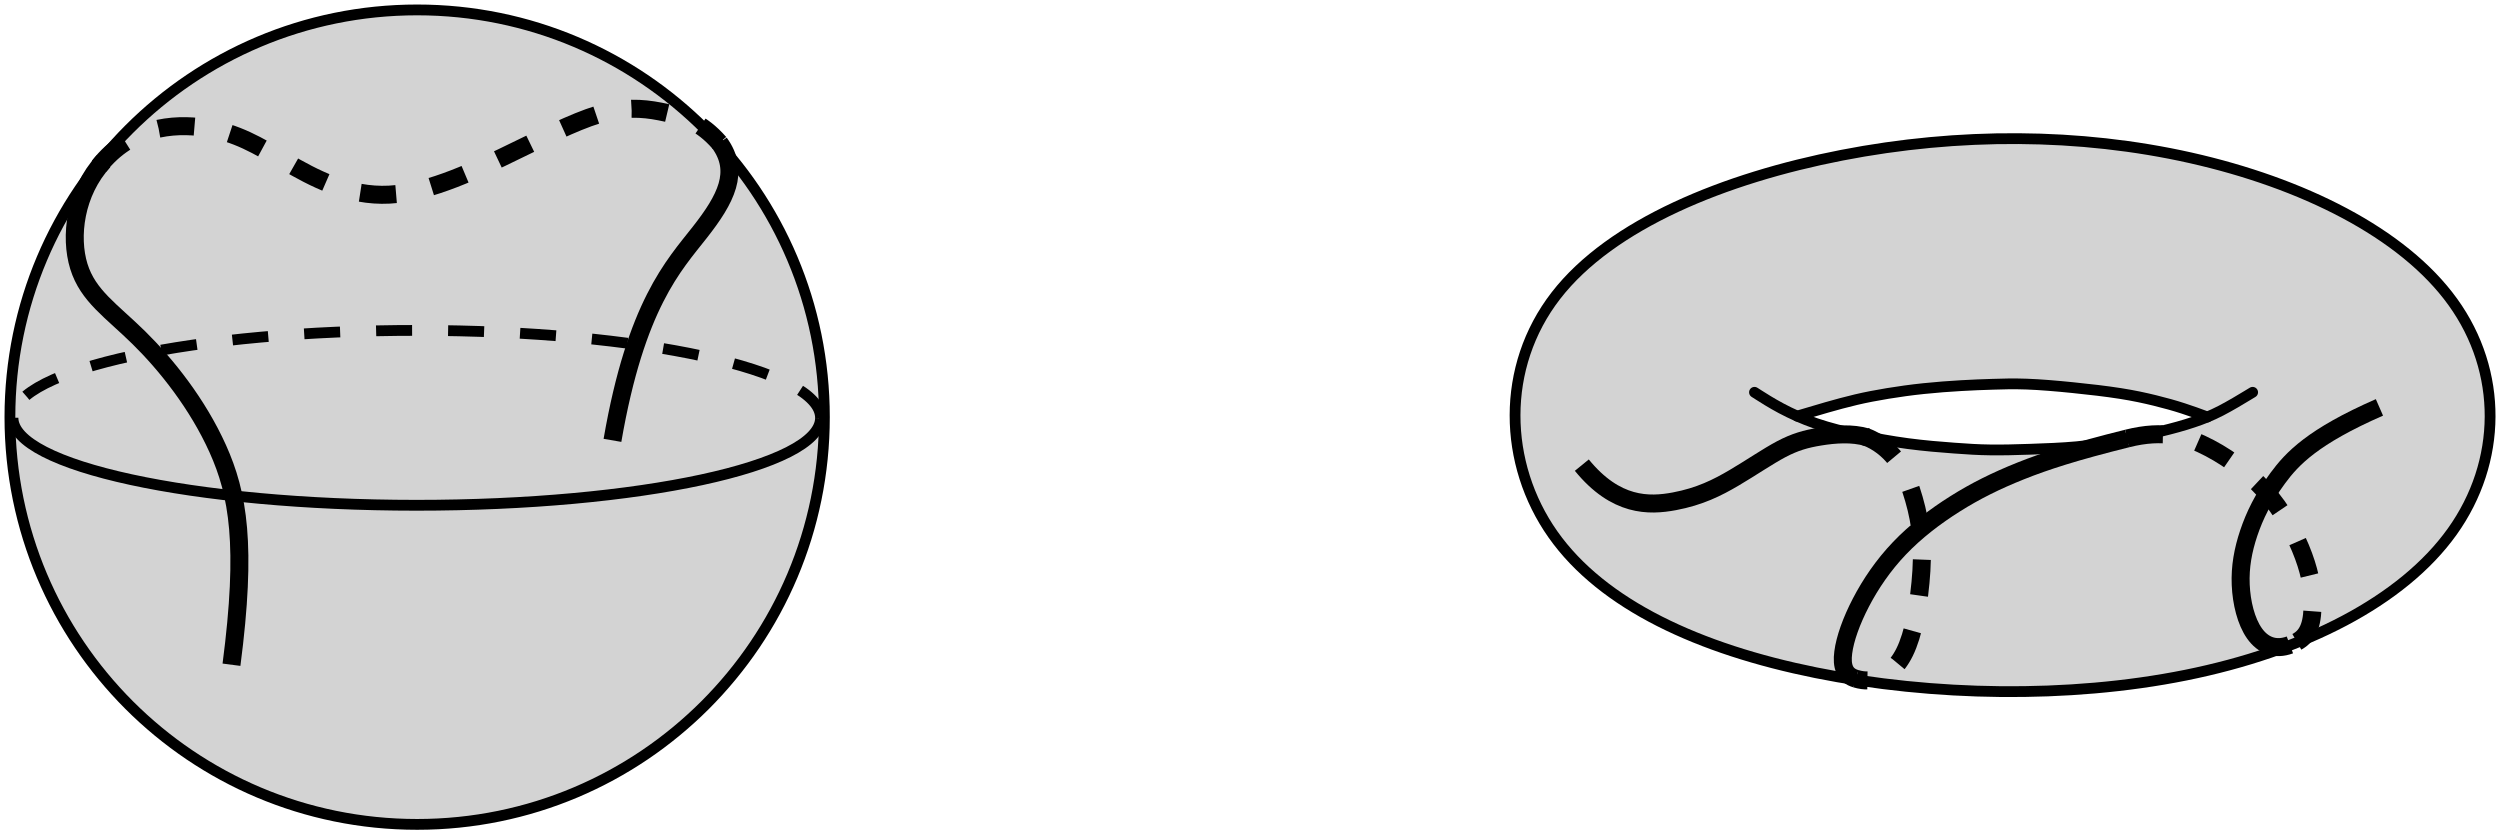
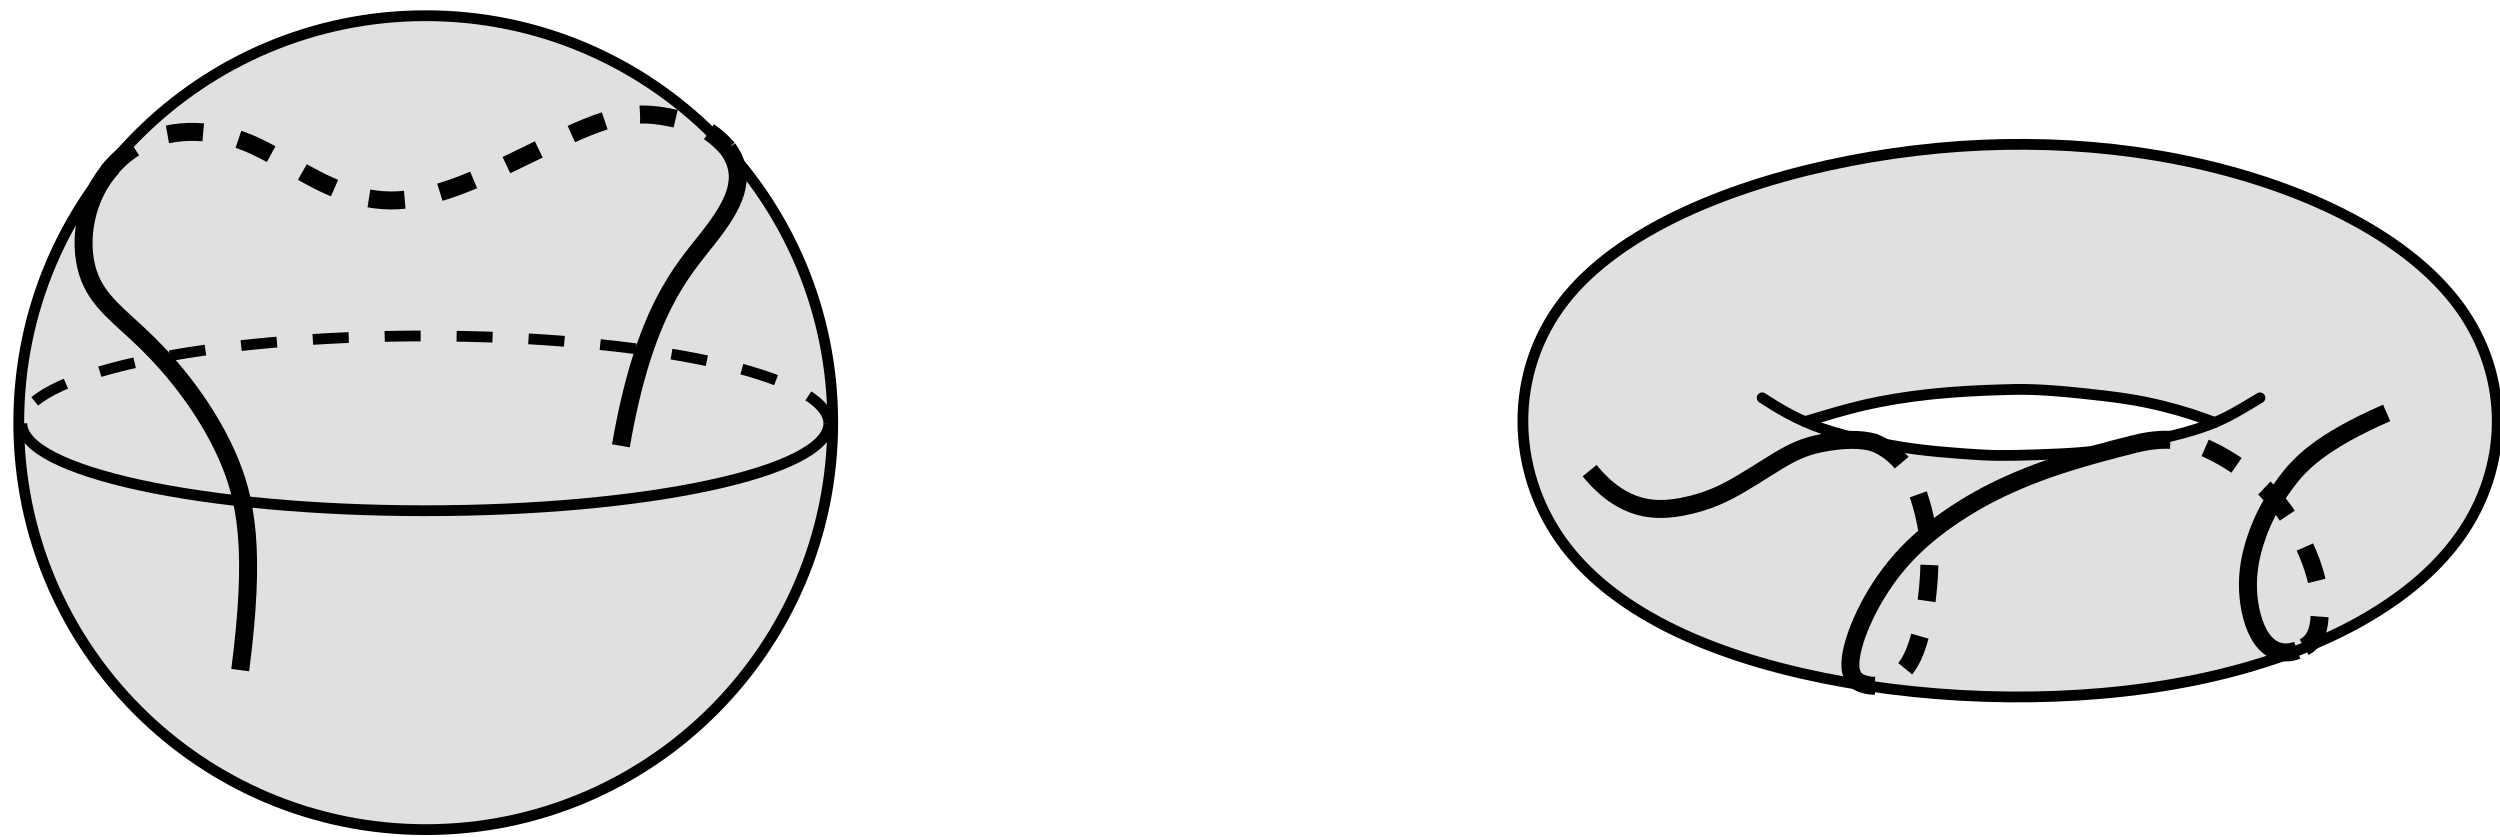
- <svg xmlns="http://www.w3.org/2000/svg" width="277.808pt" height="92.71pt" viewBox="0 0 277.808 92.71" version="1.1">
-   <defs>
-     <clipPath id="clip1">
-       <path d="M 167 14 L 277.809 14 L 277.809 78 L 167 78 Z M 167 14 " />
-     </clipPath>
-     <clipPath id="clip2">
-       <path d="M 0 0 L 93 0 L 93 92.711 L 0 92.711 Z M 0 0 " />
-     </clipPath>
-   </defs>
-   <g id="surface1">
-     <path style=" stroke:none;fill-rule:evenodd;fill:rgb(82.7%,82.7%,82.7%);fill-opacity:1;" d="M 172.906 32.84 C 166.754 40.777 167.043 51.543 172.57 59.387 C 178.094 67.227 188.859 72.152 201.793 74.758 C 214.727 77.363 229.836 77.652 242.891 75.023 C 255.945 72.391 266.949 66.844 272.5 59.07 C 278.051 51.301 278.148 41.309 272.57 33.562 C 266.996 25.816 255.754 20.316 243.422 17.539 C 231.09 14.766 217.672 14.719 204.664 17.25 C 191.656 19.785 179.059 24.898 172.906 32.84 Z M 172.906 32.84 " />
-     <g clip-path="url(#clip1)" clip-rule="nonzero">
-       <path style="fill:none;stroke-width:1.2;stroke-linecap:butt;stroke-linejoin:round;stroke:rgb(0%,0%,0%);stroke-opacity:1;stroke-miterlimit:10;" d="M 299.893 509.515 C 293.741 501.578 294.03 490.812 299.557 482.968 C 305.081 475.128 315.846 470.203 328.78 467.597 C 341.714 464.992 356.823 464.703 369.878 467.332 C 382.932 469.964 393.936 475.511 399.487 483.285 C 405.038 491.054 405.135 501.046 399.557 508.793 C 393.983 516.539 382.741 522.039 370.409 524.816 C 358.077 527.589 344.659 527.636 331.651 525.105 C 318.643 522.57 306.046 517.457 299.893 509.515 Z M 299.893 509.515 " transform="matrix(1,0,0,-1,-126.987,542.355)" />
-     </g>
-     <path style=" stroke:none;fill-rule:evenodd;fill:rgb(100%,100%,100%);fill-opacity:1;" d="M 205.5 44.629 C 206.664 44.34 207.688 44.121 209.004 43.898 C 210.32 43.672 211.934 43.441 213.199 43.281 C 214.465 43.125 215.387 43.043 216.566 42.961 C 217.75 42.883 219.195 42.805 220.652 42.758 C 222.105 42.711 223.57 42.695 225.031 42.738 C 226.488 42.777 227.941 42.883 229.387 43.012 C 230.828 43.141 232.266 43.301 233.543 43.465 C 234.824 43.633 235.949 43.805 236.848 43.965 C 237.742 44.125 238.414 44.27 239.246 44.473 C 240.074 44.68 241.062 44.945 242.098 45.266 C 243.133 45.59 244.211 45.965 244.75 46.152 C 245.289 46.34 245.289 46.34 244.848 46.492 C 244.402 46.648 243.516 46.953 242.531 47.246 C 241.551 47.543 240.469 47.82 239.293 48.094 C 238.117 48.367 236.852 48.633 235.836 48.836 C 234.824 49.039 234.062 49.18 233.234 49.305 C 232.402 49.434 231.496 49.547 230.605 49.633 C 229.715 49.719 228.836 49.773 227.961 49.82 C 227.086 49.863 226.215 49.898 225.371 49.926 C 224.527 49.953 223.715 49.973 222.918 49.984 C 222.121 49.992 221.344 49.988 220.613 49.973 C 219.883 49.953 219.199 49.922 218.52 49.883 C 217.84 49.84 217.164 49.793 216.469 49.738 C 215.773 49.684 215.062 49.621 214.199 49.531 C 213.336 49.438 212.324 49.316 211.52 49.211 C 210.719 49.102 210.121 49.008 209.445 48.887 C 208.77 48.766 208.012 48.621 207.285 48.469 C 206.559 48.32 205.859 48.164 205.16 47.996 C 204.461 47.828 203.762 47.645 203.23 47.492 C 202.695 47.348 202.336 47.23 201.777 47.027 C 201.219 46.824 200.465 46.535 200.086 46.387 C 199.711 46.242 199.711 46.242 200.047 46.141 C 200.387 46.039 201.059 45.84 202.047 45.562 C 203.035 45.281 204.336 44.922 205.5 44.629 Z M 205.5 44.629 " />
-     <path style=" stroke:none;fill-rule:evenodd;fill:rgb(82.7%,82.7%,82.7%);fill-opacity:1;" d="M 91.609 46.355 C 91.609 21.359 71.348 1.102 46.355 1.102 C 21.359 1.102 1.102 21.359 1.102 46.355 C 1.102 71.348 21.359 91.609 46.355 91.609 C 71.348 91.609 91.609 71.348 91.609 46.355 " />
-     <g clip-path="url(#clip2)" clip-rule="nonzero">
-       <path style="fill:none;stroke-width:1.2;stroke-linecap:butt;stroke-linejoin:round;stroke:rgb(0%,0%,0%);stroke-opacity:1;stroke-miterlimit:10;" d="M 218.596 496 C 218.596 520.996 198.335 541.253 173.342 541.253 C 148.346 541.253 128.089 520.996 128.089 496 C 128.089 471.007 148.346 450.746 173.342 450.746 C 198.335 450.746 218.596 471.007 218.596 496 " transform="matrix(1,0,0,-1,-126.987,542.355)" />
-     </g>
-     <path style="fill:none;stroke-width:1.2;stroke-linecap:butt;stroke-linejoin:round;stroke:rgb(0%,0%,0%);stroke-opacity:1;stroke-dasharray:4;stroke-miterlimit:10;" d="M 218.167 495.89 C 218.249 501.257 198.229 505.625 173.448 505.64 C 148.667 505.66 128.51 501.324 128.428 495.957 C 128.428 495.949 128.428 495.945 128.428 495.937 " transform="matrix(1,0,0,-1,-126.987,542.355)" />
-     <path style="fill:none;stroke-width:1.2;stroke-linecap:butt;stroke-linejoin:round;stroke:rgb(0%,0%,0%);stroke-opacity:1;stroke-miterlimit:10;" d="M 128.428 495.937 C 128.397 490.57 148.456 486.214 173.237 486.207 C 197.983 486.199 218.085 490.531 218.167 495.89 " transform="matrix(1,0,0,-1,-126.987,542.355)" />
-     <path style="fill:none;stroke-width:1.2;stroke-linecap:round;stroke-linejoin:round;stroke:rgb(0%,0%,0%);stroke-opacity:1;stroke-miterlimit:10;" d="M 321.952 498.761 C 321.952 498.761 321.952 498.761 322.417 498.464 C 322.882 498.168 323.807 497.574 324.921 496.98 C 326.038 496.386 327.335 495.793 328.803 495.289 C 330.268 494.789 331.901 494.382 333.628 494.007 C 335.354 493.636 337.175 493.304 338.995 493.062 C 340.811 492.82 342.632 492.671 344.135 492.562 C 345.639 492.449 346.827 492.375 348.143 492.359 C 349.464 492.339 350.913 492.375 352.581 492.433 C 354.253 492.488 356.147 492.562 357.741 492.71 C 359.339 492.859 360.639 493.082 362.178 493.378 C 363.717 493.675 365.503 494.046 366.987 494.398 C 368.471 494.753 369.659 495.085 370.717 495.441 C 371.776 495.793 372.706 496.164 373.78 496.718 C 374.858 497.277 376.081 498.019 376.694 498.39 C 377.307 498.761 377.307 498.761 377.307 498.761 " transform="matrix(1,0,0,-1,-126.987,542.355)" />
-     <path style="fill:none;stroke-width:1.2;stroke-linecap:round;stroke-linejoin:round;stroke:rgb(0%,0%,0%);stroke-opacity:1;stroke-miterlimit:10;" d="M 326.698 496.113 C 326.698 496.113 326.698 496.113 327.245 496.277 C 327.788 496.441 328.882 496.765 329.964 497.078 C 331.05 497.386 332.124 497.683 333.241 497.945 C 334.35 498.207 335.503 498.425 336.749 498.632 C 337.991 498.835 339.327 499.023 340.737 499.171 C 342.147 499.32 343.635 499.429 344.917 499.503 C 346.198 499.578 347.272 499.617 348.405 499.652 C 349.538 499.691 350.725 499.726 352.21 499.671 C 353.694 499.617 355.475 499.468 357.315 499.281 C 359.151 499.097 361.046 498.875 362.589 498.632 C 364.128 498.39 365.315 498.128 366.436 497.855 C 367.561 497.578 368.616 497.285 369.577 496.972 C 370.542 496.664 371.409 496.339 371.842 496.179 C 372.276 496.015 372.276 496.015 372.276 496.015 " transform="matrix(1,0,0,-1,-126.987,542.355)" />
-     <path style="fill:none;stroke-width:1.2;stroke-linecap:butt;stroke-linejoin:round;stroke:rgb(0%,0%,0%);stroke-opacity:1;stroke-miterlimit:10;" d="M 326.698 496.113 L 326.698 496.113 " transform="matrix(1,0,0,-1,-126.987,542.355)" />
-     <path style="fill:none;stroke-width:2;stroke-linecap:butt;stroke-linejoin:round;stroke:rgb(0%,0%,0%);stroke-opacity:1;stroke-miterlimit:10;" d="M 152.71 468.488 C 154.452 481.824 153.436 487.476 151.19 492.48 C 148.94 497.48 145.464 501.832 142.417 504.828 C 139.374 507.824 136.764 509.468 135.749 512.753 C 134.733 516.039 135.315 520.968 138.503 524.449 " transform="matrix(1,0,0,-1,-126.987,542.355)" />
-     <path style="fill:none;stroke-width:2;stroke-linecap:butt;stroke-linejoin:round;stroke:rgb(0%,0%,0%);stroke-opacity:1;stroke-dasharray:4;stroke-miterlimit:10;" d="M 137.987 523.882 C 141.452 528.273 146.214 528.679 149.753 528.16 C 153.292 527.636 155.612 526.187 158.702 524.398 C 161.796 522.609 165.663 520.484 170.253 520.726 C 174.842 520.968 180.159 523.578 184.413 525.656 C 188.667 527.734 191.854 529.281 194.464 529.91 C 197.073 530.535 199.104 530.246 201.061 529.812 C 203.018 529.375 204.901 528.796 206.932 526.476 " transform="matrix(1,0,0,-1,-126.987,542.355)" />
-     <path style="fill:none;stroke-width:2;stroke-linecap:butt;stroke-linejoin:round;stroke:rgb(0%,0%,0%);stroke-opacity:1;stroke-miterlimit:10;" d="M 206.932 526.476 C 209.253 523.289 207.659 520.242 204.757 516.546 C 201.858 512.847 197.655 508.5 195.046 493.421 " transform="matrix(1,0,0,-1,-126.987,542.355)" />
-     <path style="fill:none;stroke-width:2;stroke-linecap:butt;stroke-linejoin:round;stroke:rgb(0%,0%,0%);stroke-opacity:1;stroke-miterlimit:10;" d="M 302.764 490.668 C 306.542 486.035 310.229 486.121 313.046 486.648 C 315.862 487.179 317.807 488.152 319.694 489.265 C 321.581 490.378 323.413 491.636 324.928 492.441 C 326.44 493.238 327.643 493.582 329.229 493.839 C 330.815 494.097 332.792 494.269 334.507 493.753 " transform="matrix(1,0,0,-1,-126.987,542.355)" />
-     <path style="fill:none;stroke-width:2;stroke-linecap:butt;stroke-linejoin:round;stroke:rgb(0%,0%,0%);stroke-opacity:1;stroke-dasharray:4;stroke-miterlimit:10;" d="M 334.241 493.839 C 335.663 493.332 336.831 492.367 337.647 491.324 C 338.471 490.285 338.944 489.168 339.366 487.882 C 339.792 486.593 340.163 485.14 340.366 483.652 C 340.569 482.164 340.6 480.64 340.499 478.929 C 340.397 477.222 340.163 475.328 339.842 473.738 C 339.518 472.144 339.116 470.859 338.639 469.894 C 338.167 468.929 337.624 468.289 337.135 467.832 C 336.643 467.375 336.206 467.105 335.604 466.918 C 335.003 466.734 334.241 466.628 333.225 466.933 " transform="matrix(1,0,0,-1,-126.987,542.355)" />
-     <path style="fill:none;stroke-width:2;stroke-linecap:butt;stroke-linejoin:round;stroke:rgb(0%,0%,0%);stroke-opacity:1;stroke-miterlimit:10;" d="M 333.225 466.933 C 331.948 467.296 331.62 468.335 331.815 469.851 C 332.007 471.367 332.717 473.363 333.784 475.41 C 334.85 477.457 336.268 479.554 338.065 481.433 C 339.858 483.312 342.022 484.972 344.257 486.375 C 346.491 487.781 348.792 488.929 351.538 490.027 C 354.288 491.121 357.479 492.164 363.378 493.632 " transform="matrix(1,0,0,-1,-126.987,542.355)" />
-     <path style="fill:none;stroke-width:2;stroke-linecap:butt;stroke-linejoin:round;stroke:rgb(0%,0%,0%);stroke-opacity:1;stroke-dasharray:4;stroke-miterlimit:10;" d="M 363.378 493.632 C 367.436 494.652 370.026 493.886 372.538 492.558 C 375.053 491.23 377.487 489.335 379.366 487.003 C 381.245 484.668 382.565 481.89 383.257 479.726 C 383.952 477.558 384.018 476.003 383.967 474.82 C 383.917 473.636 383.749 472.824 383.389 472.175 C 383.034 471.527 382.487 471.046 381.346 470.644 " transform="matrix(1,0,0,-1,-126.987,542.355)" />
-     <path style="fill:none;stroke-width:2;stroke-linecap:butt;stroke-linejoin:round;stroke:rgb(0%,0%,0%);stroke-opacity:1;stroke-miterlimit:10;" d="M 381.448 470.691 C 379.823 470.082 378.452 470.64 377.514 471.968 C 376.573 473.296 376.065 475.394 375.983 477.375 C 375.897 479.351 376.237 481.214 376.878 483.128 C 377.522 485.039 378.467 487 380.085 489.203 C 381.702 491.402 383.987 493.839 391.397 497.085 " transform="matrix(1,0,0,-1,-126.987,542.355)" />
+ <svg xmlns="http://www.w3.org/2000/svg" width="278pt" height="93pt" viewBox="0 0 278 93" version="1.1">
+   <g id="surface80547">
+     <path style=" stroke:none;fill-rule:evenodd;fill:rgb(87.8%,87.8%,87.8%);fill-opacity:1;" d="M 206.488 45.273 C 207.648 44.984 208.672 44.77 209.992 44.543 C 211.309 44.316 212.922 44.086 214.188 43.926 C 215.453 43.77 216.371 43.688 217.555 43.605 C 218.738 43.527 220.184 43.449 221.637 43.402 C 223.094 43.355 224.559 43.34 226.016 43.383 C 227.477 43.426 228.93 43.527 230.371 43.656 C 231.816 43.785 233.25 43.945 234.531 44.109 C 235.809 44.277 236.934 44.449 237.832 44.609 C 238.73 44.77 239.402 44.914 240.23 45.117 C 241.062 45.324 242.051 45.59 243.086 45.914 C 244.117 46.234 245.199 46.609 245.738 46.797 C 246.277 46.984 246.277 46.984 245.836 47.137 C 245.391 47.293 244.504 47.602 243.52 47.895 C 242.535 48.188 241.453 48.465 240.281 48.738 C 239.105 49.012 237.836 49.277 236.824 49.48 C 235.809 49.684 235.051 49.824 234.219 49.949 C 233.387 50.078 232.484 50.191 231.594 50.277 C 230.703 50.363 229.824 50.418 228.949 50.465 C 228.074 50.512 227.203 50.543 226.359 50.57 C 225.516 50.598 224.703 50.621 223.906 50.629 C 223.109 50.637 222.332 50.633 221.598 50.617 C 220.867 50.598 220.184 50.566 219.504 50.527 C 218.828 50.484 218.152 50.438 217.457 50.383 C 216.762 50.328 216.047 50.266 215.184 50.176 C 214.32 50.082 213.309 49.961 212.508 49.855 C 211.703 49.746 211.109 49.652 210.434 49.531 C 209.758 49.41 209 49.266 208.273 49.117 C 207.543 48.965 206.844 48.812 206.148 48.641 C 205.449 48.473 204.746 48.289 204.215 48.141 C 203.684 47.992 203.32 47.879 202.762 47.676 C 202.203 47.473 201.449 47.18 201.074 47.031 C 200.699 46.887 200.699 46.887 201.035 46.785 C 201.371 46.688 202.047 46.484 203.035 46.207 C 204.023 45.926 205.324 45.566 206.488 45.273 Z M 173.895 33.484 C 167.738 41.426 168.031 52.188 173.555 60.031 C 179.082 67.875 189.844 72.797 202.781 75.402 C 215.715 78.008 230.82 78.297 243.875 75.668 C 256.934 73.039 267.938 67.488 273.488 59.715 C 279.039 51.945 279.133 41.957 273.559 34.207 C 267.984 26.461 256.738 20.961 244.406 18.184 C 232.074 15.41 218.66 15.363 205.652 17.895 C 192.645 20.43 180.047 25.547 173.895 33.484 Z M 173.895 33.484 " />
+     <path style="fill:none;stroke-width:1.2;stroke-linecap:butt;stroke-linejoin:round;stroke:rgb(0%,0%,0%);stroke-opacity:1;stroke-miterlimit:10;" d="M 299.895 509.516 C 293.738 501.574 294.031 490.812 299.555 482.969 C 305.082 475.125 315.844 470.203 328.781 467.598 C 341.715 464.992 356.82 464.703 369.875 467.332 C 382.934 469.961 393.938 475.512 399.488 483.285 C 405.039 491.055 405.133 501.043 399.559 508.793 C 393.984 516.539 382.738 522.039 370.406 524.816 C 358.074 527.59 344.66 527.637 331.652 525.105 C 318.645 522.57 306.047 517.453 299.895 509.516 Z M 299.895 509.516 " transform="matrix(1,0,0,-1,-126,543)" />
+     <path style="fill-rule:evenodd;fill:rgb(87.8%,87.8%,87.8%);fill-opacity:1;stroke-width:1.2;stroke-linecap:butt;stroke-linejoin:round;stroke:rgb(0%,0%,0%);stroke-opacity:1;stroke-miterlimit:10;" d="M 218.598 496 C 218.598 520.992 198.336 541.254 173.34 541.254 C 148.348 541.254 128.086 520.992 128.086 496 C 128.086 471.008 148.348 450.746 173.34 450.746 C 198.336 450.746 218.598 471.008 218.598 496 Z M 218.598 496 " transform="matrix(1,0,0,-1,-126,543)" />
+     <path style="fill:none;stroke-width:1.2;stroke-linecap:butt;stroke-linejoin:round;stroke:rgb(0%,0%,0%);stroke-opacity:1;stroke-dasharray:4;stroke-miterlimit:10;" d="M 218.168 495.891 C 218.207 498.469 213.512 500.945 205.117 502.777 C 196.723 504.605 185.312 505.637 173.406 505.641 C 161.5 505.648 150.07 504.629 141.633 502.809 C 133.199 500.988 128.449 498.516 128.43 495.938 " transform="matrix(1,0,0,-1,-126,543)" />
+     <path style="fill:none;stroke-width:1.2;stroke-linecap:butt;stroke-linejoin:round;stroke:rgb(0%,0%,0%);stroke-opacity:1;stroke-miterlimit:10;" d="M 128.43 495.938 C 128.395 490.574 148.43 486.219 173.191 486.207 C 197.953 486.195 218.082 490.527 218.168 495.891 " transform="matrix(1,0,0,-1,-126,543)" />
+     <path style="fill:none;stroke-width:1.2;stroke-linecap:round;stroke-linejoin:round;stroke:rgb(0%,0%,0%);stroke-opacity:1;stroke-miterlimit:10;" d="M 321.953 498.762 C 321.953 498.762 321.953 498.762 322.418 498.465 C 322.879 498.168 323.809 497.574 324.922 496.98 C 326.035 496.387 327.336 495.793 328.801 495.289 C 330.27 494.789 331.902 494.379 333.629 494.008 C 335.355 493.637 337.176 493.305 338.992 493.062 C 340.812 492.82 342.633 492.672 344.137 492.562 C 345.641 492.449 346.828 492.375 348.145 492.355 C 349.461 492.34 350.91 492.375 352.582 492.43 C 354.254 492.488 356.145 492.562 357.742 492.711 C 359.34 492.859 360.637 493.082 362.18 493.379 C 363.719 493.676 365.5 494.047 366.988 494.398 C 368.473 494.75 369.66 495.086 370.719 495.438 C 371.777 495.793 372.703 496.164 373.781 496.719 C 374.855 497.277 376.082 498.02 376.695 498.391 C 377.309 498.762 377.309 498.762 377.309 498.762 " transform="matrix(1,0,0,-1,-126,543)" />
+     <path style="fill:none;stroke-width:1.2;stroke-linecap:round;stroke-linejoin:round;stroke:rgb(0%,0%,0%);stroke-opacity:1;stroke-miterlimit:10;" d="M 326.699 496.113 C 326.699 496.113 326.699 496.113 327.242 496.277 C 327.789 496.441 328.879 496.766 329.965 497.078 C 331.047 497.387 332.125 497.684 333.238 497.945 C 334.352 498.203 335.504 498.426 336.746 498.633 C 337.992 498.836 339.328 499.023 340.738 499.172 C 342.148 499.32 343.633 499.43 344.914 499.504 C 346.195 499.578 347.273 499.617 348.406 499.652 C 349.535 499.691 350.727 499.727 352.211 499.672 C 353.695 499.617 355.477 499.469 357.316 499.281 C 359.152 499.098 361.047 498.871 362.586 498.633 C 364.129 498.391 365.316 498.129 366.438 497.855 C 367.559 497.578 368.617 497.281 369.578 496.973 C 370.539 496.664 371.41 496.34 371.844 496.18 C 372.277 496.016 372.277 496.016 372.277 496.016 " transform="matrix(1,0,0,-1,-126,543)" />
+     <path style="fill:none;stroke-width:1.2;stroke-linecap:butt;stroke-linejoin:round;stroke:rgb(0%,0%,0%);stroke-opacity:1;stroke-miterlimit:10;" d="M 326.699 496.113 L 326.699 496.113 " transform="matrix(1,0,0,-1,-126,543)" />
+     <path style="fill:none;stroke-width:2;stroke-linecap:butt;stroke-linejoin:round;stroke:rgb(0%,0%,0%);stroke-opacity:1;stroke-miterlimit:10;" d="M 152.711 468.484 C 154.449 481.824 153.438 487.477 151.188 492.48 C 148.941 497.48 145.461 501.832 142.418 504.828 C 139.375 507.824 136.766 509.465 135.75 512.754 C 134.734 516.039 135.312 520.969 138.504 524.449 " transform="matrix(1,0,0,-1,-126,543)" />
+     <path style="fill:none;stroke-width:2;stroke-linecap:butt;stroke-linejoin:round;stroke:rgb(0%,0%,0%);stroke-opacity:1;stroke-dasharray:4;stroke-miterlimit:10;" d="M 137.988 523.883 C 141.453 528.273 146.211 528.68 149.75 528.156 C 153.293 527.637 155.609 526.188 158.703 524.398 C 161.797 522.609 165.664 520.484 170.254 520.727 C 174.844 520.969 180.16 523.578 184.414 525.656 C 188.664 527.734 191.855 529.281 194.465 529.906 C 197.074 530.535 199.105 530.246 201.062 529.812 C 203.02 529.375 204.902 528.797 206.934 526.477 " transform="matrix(1,0,0,-1,-126,543)" />
+     <path style="fill:none;stroke-width:2;stroke-linecap:butt;stroke-linejoin:round;stroke:rgb(0%,0%,0%);stroke-opacity:1;stroke-miterlimit:10;" d="M 206.934 526.477 C 209.25 523.289 207.656 520.242 204.758 516.547 C 201.859 512.848 197.652 508.5 195.043 493.422 " transform="matrix(1,0,0,-1,-126,543)" />
+     <path style="fill:none;stroke-width:2;stroke-linecap:butt;stroke-linejoin:round;stroke:rgb(0%,0%,0%);stroke-opacity:1;stroke-miterlimit:10;" d="M 302.766 490.664 C 306.539 486.035 310.23 486.121 313.047 486.648 C 315.863 487.18 317.809 488.148 319.695 489.266 C 321.582 490.379 323.41 491.637 324.926 492.438 C 326.441 493.238 327.645 493.582 329.23 493.84 C 330.816 494.098 332.789 494.27 334.504 493.754 " transform="matrix(1,0,0,-1,-126,543)" />
+     <path style="fill:none;stroke-width:2;stroke-linecap:butt;stroke-linejoin:round;stroke:rgb(0%,0%,0%);stroke-opacity:1;stroke-dasharray:4;stroke-miterlimit:10;" d="M 334.238 493.84 C 335.66 493.328 336.828 492.363 337.648 491.324 C 338.469 490.285 338.945 489.168 339.367 487.883 C 339.789 486.594 340.16 485.141 340.363 483.652 C 340.566 482.164 340.602 480.641 340.5 478.93 C 340.398 477.223 340.164 475.328 339.84 473.738 C 339.52 472.145 339.113 470.859 338.641 469.895 C 338.168 468.93 337.625 468.289 337.133 467.832 C 336.645 467.375 336.203 467.105 335.602 466.918 C 335 466.73 334.238 466.629 333.227 466.934 " transform="matrix(1,0,0,-1,-126,543)" />
+     <path style="fill:none;stroke-width:2;stroke-linecap:butt;stroke-linejoin:round;stroke:rgb(0%,0%,0%);stroke-opacity:1;stroke-miterlimit:10;" d="M 333.227 466.934 C 331.945 467.297 331.621 468.336 331.812 469.852 C 332.008 471.367 332.719 473.363 333.781 475.41 C 334.848 477.457 336.27 479.555 338.062 481.434 C 339.859 483.312 342.023 484.973 344.258 486.375 C 346.492 487.781 348.793 488.93 351.539 490.027 C 354.285 491.121 357.48 492.16 363.375 493.633 " transform="matrix(1,0,0,-1,-126,543)" />
+     <path style="fill:none;stroke-width:2;stroke-linecap:butt;stroke-linejoin:round;stroke:rgb(0%,0%,0%);stroke-opacity:1;stroke-dasharray:4;stroke-miterlimit:10;" d="M 363.375 493.633 C 367.438 494.648 370.027 493.887 372.539 492.559 C 375.051 491.23 377.488 489.336 379.367 487 C 381.242 484.668 382.562 481.891 383.258 479.727 C 383.949 477.559 384.02 476.004 383.969 474.82 C 383.918 473.637 383.75 472.824 383.391 472.176 C 383.035 471.527 382.488 471.047 381.348 470.645 " transform="matrix(1,0,0,-1,-126,543)" />
+     <path style="fill:none;stroke-width:2;stroke-linecap:butt;stroke-linejoin:round;stroke:rgb(0%,0%,0%);stroke-opacity:1;stroke-miterlimit:10;" d="M 381.449 470.691 C 379.82 470.082 378.453 470.641 377.512 471.969 C 376.574 473.297 376.066 475.395 375.98 477.375 C 375.898 479.352 376.234 481.215 376.879 483.125 C 377.52 485.039 378.469 487 380.086 489.199 C 381.699 491.402 383.984 493.84 391.395 497.086 " transform="matrix(1,0,0,-1,-126,543)" />
  </g>
</svg>
